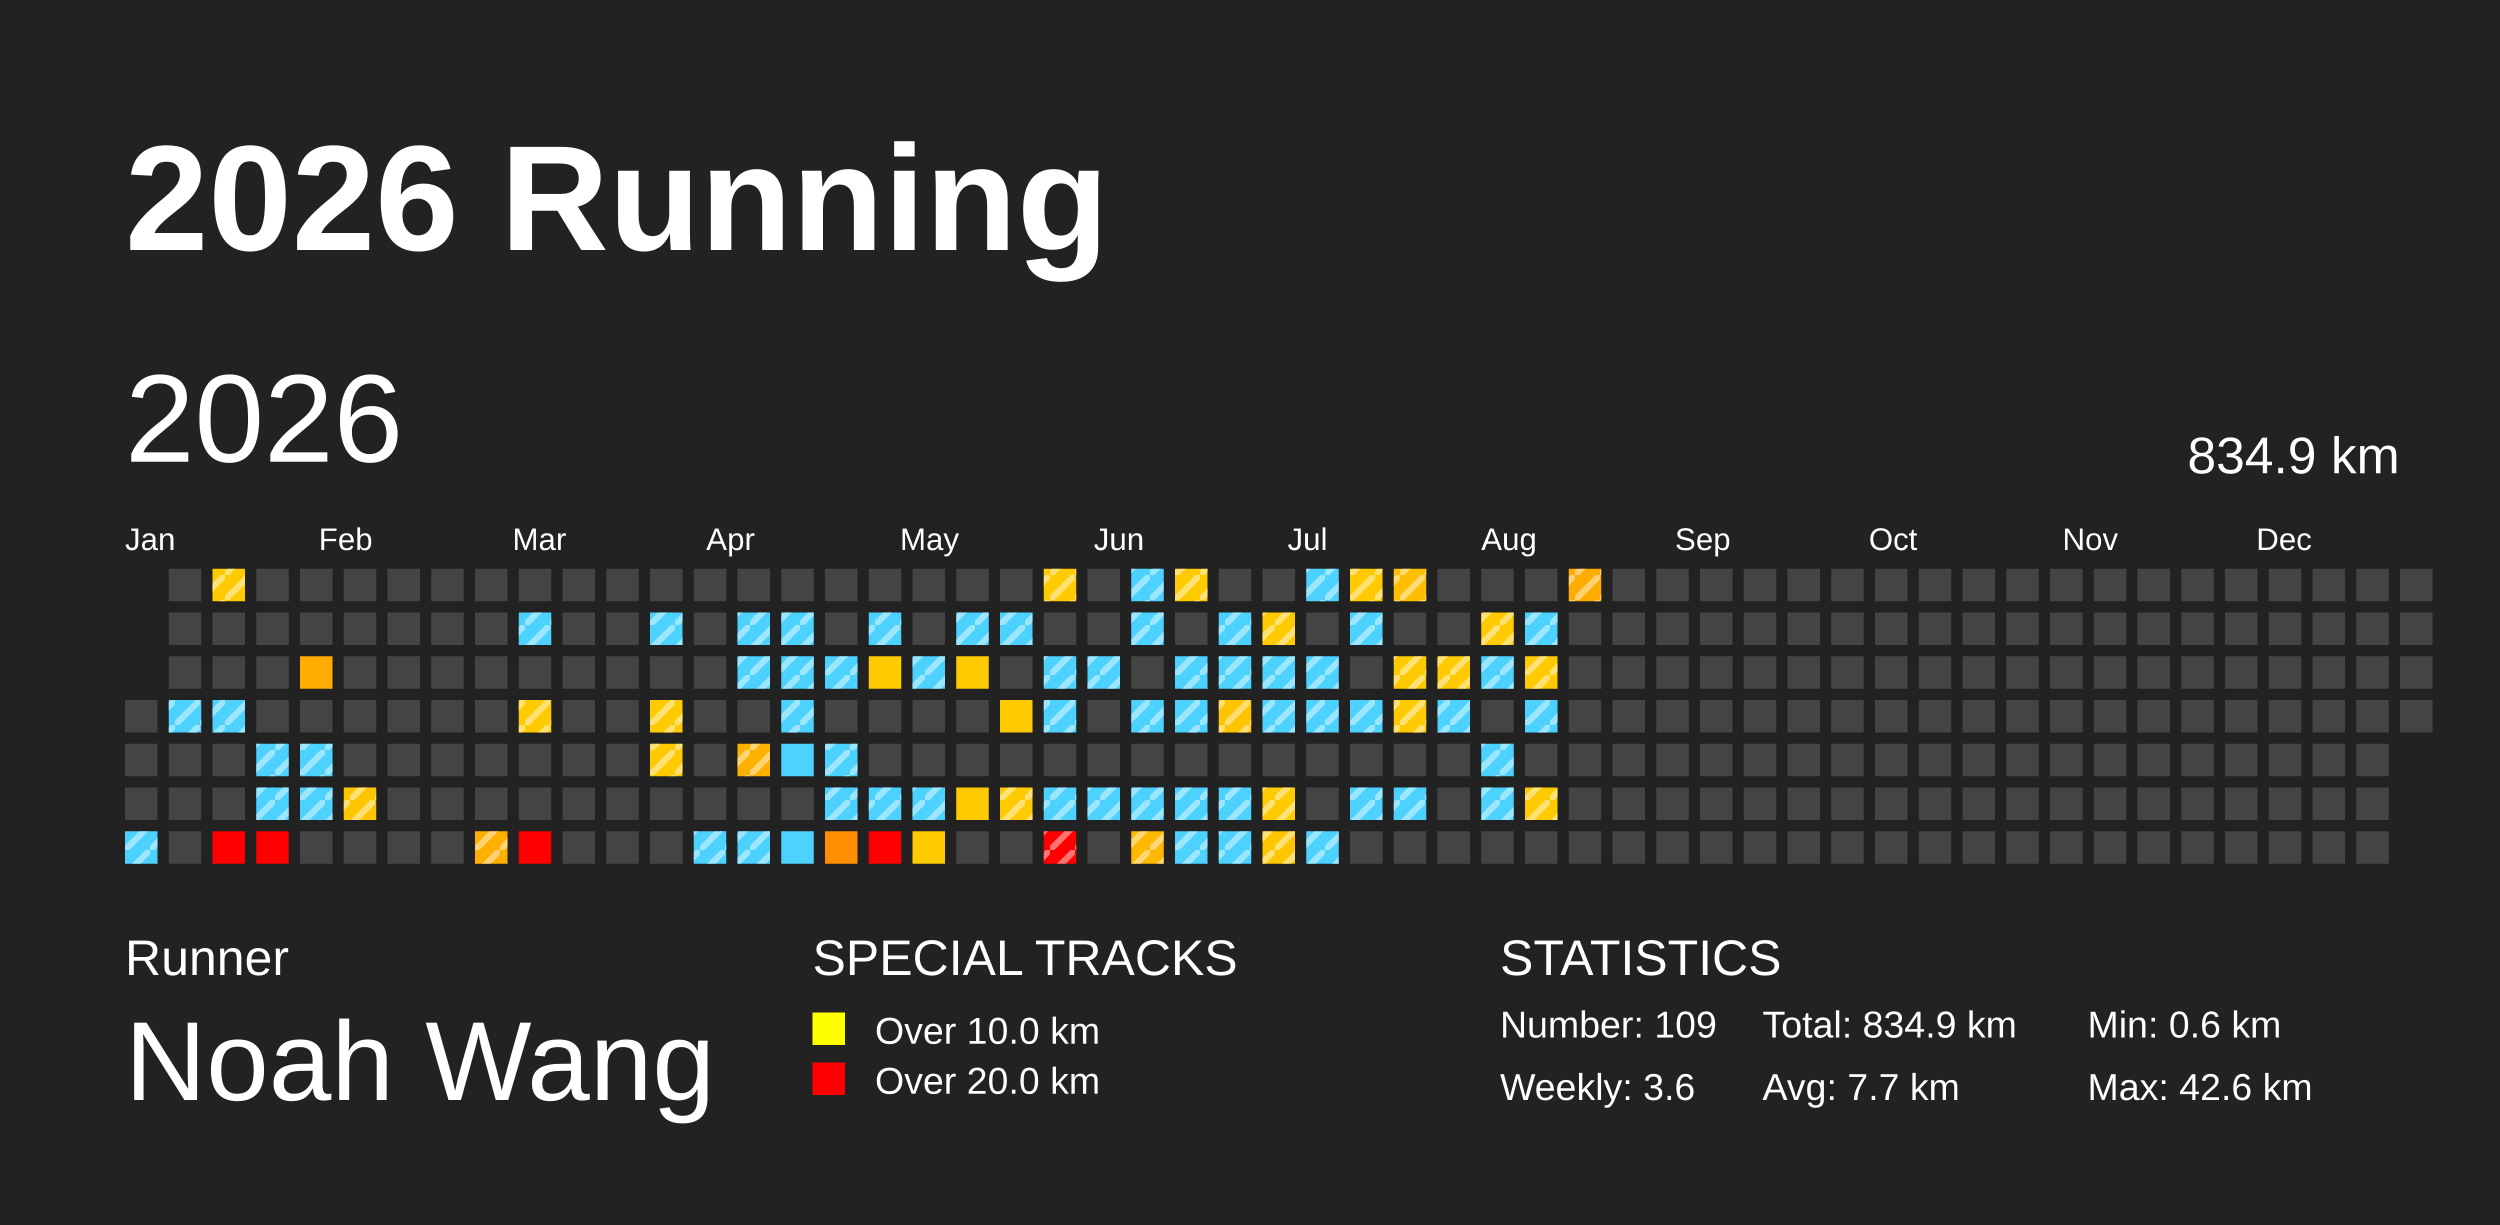
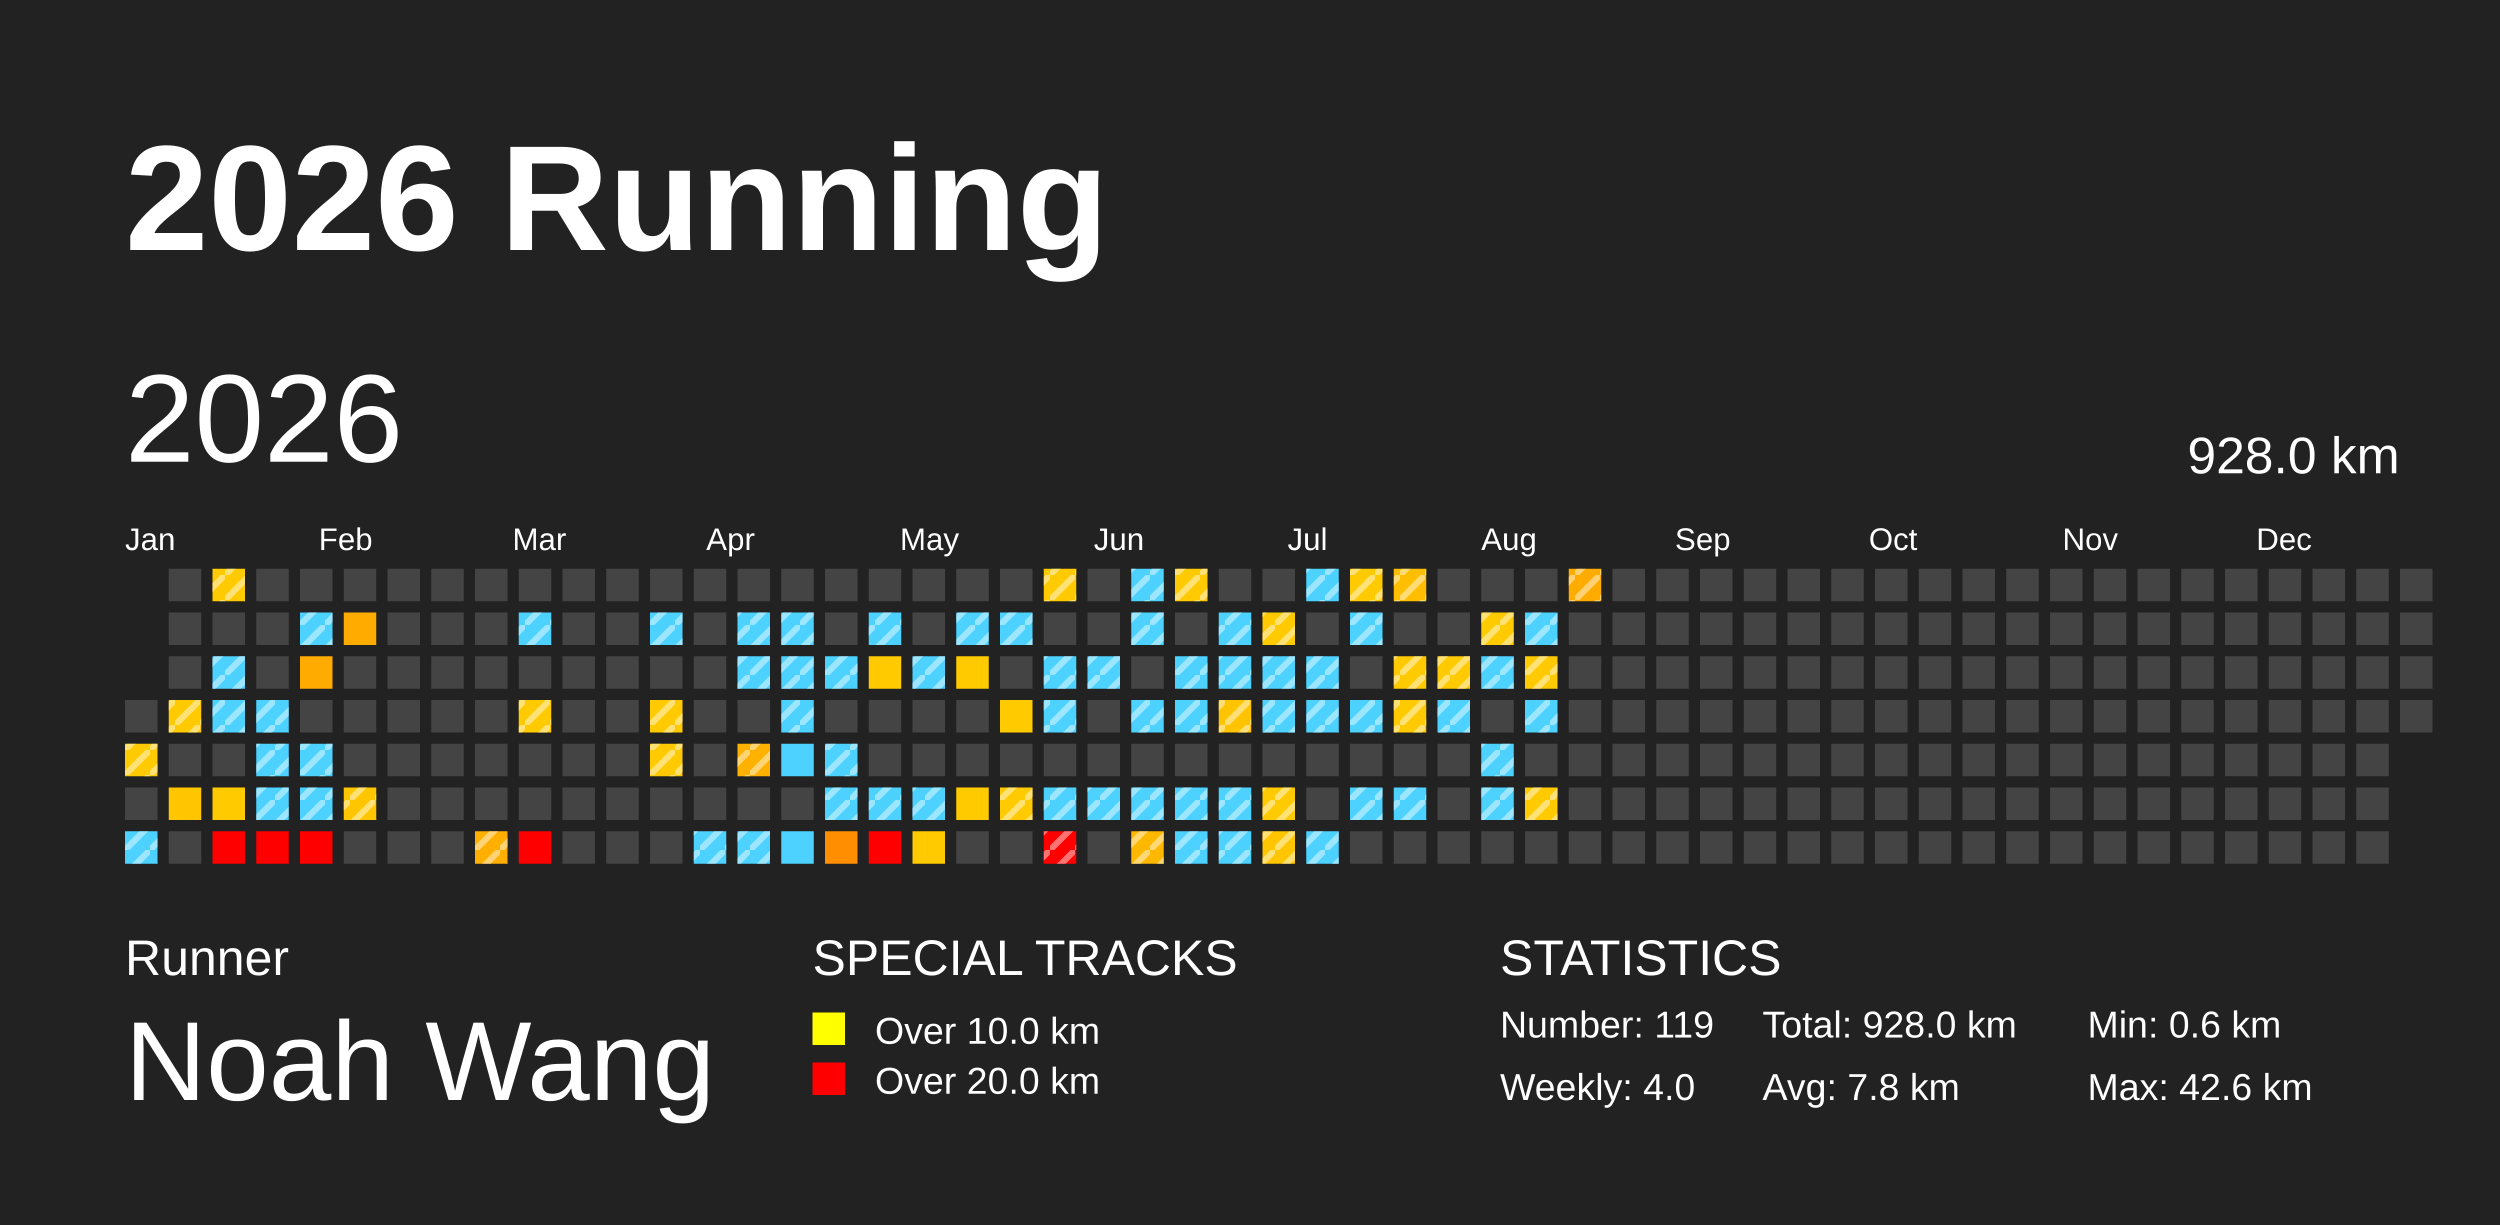
<svg xmlns="http://www.w3.org/2000/svg" baseProfile="full" height="98mm" version="1.1" viewBox="0,0,200,98" width="200mm">
  <defs>
    <pattern height="2" id="indoor-stripe" patternUnits="userSpaceOnUse" width="2">
      <line stroke="white" stroke-opacity="0.45" stroke-width="0.5" x1="0" x2="2" y1="2" y2="0" />
    </pattern>
  </defs>
  <rect fill="#222222" height="98" width="200" x="0" y="0" />
  <text fill="#FFFFFF" style="font-size:12px; font-family:Arial; font-weight:bold;" x="10" y="20">2026 Running</text>
  <text fill="#FFFFFF" style="font-size:4px; font-family:Arial" x="10" y="78">Runner</text>
  <text fill="#FFFFFF" style="font-size:9px; font-family:Arial" x="10" y="88">Noah Wang</text>
  <text fill="#FFFFFF" style="font-size:4px; font-family:Arial" x="65" y="78">SPECIAL TRACKS</text>
  <rect fill="yellow" height="2.6" width="2.6" x="65" y="81" />
  <text fill="#FFFFFF" style="font-size:3px; font-family:Arial" x="70" y="83.5">Over 10.0 km</text>
  <rect fill="red" height="2.6" width="2.6" x="65" y="85" />
  <text fill="#FFFFFF" style="font-size:3px; font-family:Arial" x="70" y="87.5">Over 20.0 km</text>
  <text fill="#FFFFFF" style="font-size:4px; font-family:Arial" x="120" y="78">STATISTICS</text>
-   <text fill="#FFFFFF" style="font-size:3px; font-family:Arial" x="120" y="83">Number: 109</text>
-   <text fill="#FFFFFF" style="font-size:3px; font-family:Arial" x="120" y="88">Weekly: 3.6</text>
-   <text fill="#FFFFFF" style="font-size:3px; font-family:Arial" x="141" y="83">Total: 834.9 km</text>
-   <text fill="#FFFFFF" style="font-size:3px; font-family:Arial" x="141" y="88">Avg: 7.7 km</text>
+   <text fill="#FFFFFF" style="font-size:3px; font-family:Arial" x="120" y="83">Number: 119</text>
+   <text fill="#FFFFFF" style="font-size:3px; font-family:Arial" x="120" y="88">Weekly: 4.0</text>
+   <text fill="#FFFFFF" style="font-size:3px; font-family:Arial" x="141" y="83">Total: 928.0 km</text>
+   <text fill="#FFFFFF" style="font-size:3px; font-family:Arial" x="141" y="88">Avg: 7.8 km</text>
  <text fill="#FFFFFF" style="font-size:3px; font-family:Arial" x="167" y="83">Min: 0.6 km</text>
  <text fill="#FFFFFF" style="font-size:3px; font-family:Arial" x="167" y="88">Max: 42.6 km</text>
  <text dominant-baseline="hanging" fill="#FFFFFF" style="font-size:10.0px; font-family:Arial;" x="10" y="30">2026</text>
-   <text dominant-baseline="hanging" fill="#FFFFFF" style="font-size:4.125px; font-family:Arial;" x="175" y="35">834.9 km</text>
+   <text dominant-baseline="hanging" fill="#FFFFFF" style="font-size:4.125px; font-family:Arial;" x="175" y="35">928.0 km</text>
  <text fill="#FFFFFF" style="font-size:2.5px; font-family:Arial" x="10.0" y="44">Jan</text>
  <text fill="#FFFFFF" style="font-size:2.5px; font-family:Arial" x="25.5" y="44">Feb</text>
  <text fill="#FFFFFF" style="font-size:2.5px; font-family:Arial" x="41.0" y="44">Mar</text>
  <text fill="#FFFFFF" style="font-size:2.5px; font-family:Arial" x="56.5" y="44">Apr</text>
  <text fill="#FFFFFF" style="font-size:2.5px; font-family:Arial" x="72.0" y="44">May</text>
  <text fill="#FFFFFF" style="font-size:2.5px; font-family:Arial" x="87.5" y="44">Jun</text>
  <text fill="#FFFFFF" style="font-size:2.5px; font-family:Arial" x="103.0" y="44">Jul</text>
  <text fill="#FFFFFF" style="font-size:2.5px; font-family:Arial" x="118.5" y="44">Aug</text>
  <text fill="#FFFFFF" style="font-size:2.5px; font-family:Arial" x="134.0" y="44">Sep</text>
  <text fill="#FFFFFF" style="font-size:2.5px; font-family:Arial" x="149.5" y="44">Oct</text>
  <text fill="#FFFFFF" style="font-size:2.5px; font-family:Arial" x="165.0" y="44">Nov</text>
  <text fill="#FFFFFF" style="font-size:2.5px; font-family:Arial" x="180.5" y="44">Dec</text>
  <rect fill="#444444" height="2.6" width="2.6" x="10.0" y="56.0" />
-   <rect fill="#444444" height="2.6" width="2.6" x="10.0" y="59.5" />
+   <rect fill="#ffca00" height="2.6" width="2.6" x="10.0" y="59.5" />
+   <rect fill="url(#indoor-stripe)" height="2.6" style="pointer-events: none;" width="2.6" x="10.0" y="59.5" />
  <rect fill="#444444" height="2.6" width="2.6" x="10.0" y="63.0" />
  <rect fill="#4dd2ff" height="2.6" width="2.6" x="10.0" y="66.5" />
  <rect fill="url(#indoor-stripe)" height="2.6" style="pointer-events: none;" width="2.6" x="10.0" y="66.5" />
  <rect fill="#444444" height="2.6" width="2.6" x="13.5" y="45.5" />
  <rect fill="#444444" height="2.6" width="2.6" x="13.5" y="49.0" />
  <rect fill="#444444" height="2.6" width="2.6" x="13.5" y="52.5" />
-   <rect fill="#4dd2ff" height="2.6" width="2.6" x="13.5" y="56.0" />
+   <rect fill="#ffca00" height="2.6" width="2.6" x="13.5" y="56.0" />
  <rect fill="url(#indoor-stripe)" height="2.6" style="pointer-events: none;" width="2.6" x="13.5" y="56.0" />
  <rect fill="#444444" height="2.6" width="2.6" x="13.5" y="59.5" />
-   <rect fill="#444444" height="2.6" width="2.6" x="13.5" y="63.0" />
+   <rect fill="#ffc600" height="2.6" width="2.6" x="13.5" y="63.0" />
  <rect fill="#444444" height="2.6" width="2.6" x="13.5" y="66.5" />
  <rect fill="#ffca00" height="2.6" width="2.6" x="17.0" y="45.5" />
  <rect fill="url(#indoor-stripe)" height="2.6" style="pointer-events: none;" width="2.6" x="17.0" y="45.5" />
  <rect fill="#444444" height="2.6" width="2.6" x="17.0" y="49.0" />
-   <rect fill="#444444" height="2.6" width="2.6" x="17.0" y="52.5" />
+   <rect fill="#4dd2ff" height="2.6" width="2.6" x="17.0" y="52.5" />
+   <rect fill="url(#indoor-stripe)" height="2.6" style="pointer-events: none;" width="2.6" x="17.0" y="52.5" />
  <rect fill="#4dd2ff" height="2.6" width="2.6" x="17.0" y="56.0" />
  <rect fill="url(#indoor-stripe)" height="2.6" style="pointer-events: none;" width="2.6" x="17.0" y="56.0" />
  <rect fill="#444444" height="2.6" width="2.6" x="17.0" y="59.5" />
-   <rect fill="#444444" height="2.6" width="2.6" x="17.0" y="63.0" />
+   <rect fill="#ffca00" height="2.6" width="2.6" x="17.0" y="63.0" />
  <rect fill="red" height="2.6" width="2.6" x="17.0" y="66.5" />
  <rect fill="#444444" height="2.6" width="2.6" x="20.5" y="45.5" />
  <rect fill="#444444" height="2.6" width="2.6" x="20.5" y="49.0" />
  <rect fill="#444444" height="2.6" width="2.6" x="20.5" y="52.5" />
-   <rect fill="#444444" height="2.6" width="2.6" x="20.5" y="56.0" />
+   <rect fill="#4dd2ff" height="2.6" width="2.6" x="20.5" y="56.0" />
+   <rect fill="url(#indoor-stripe)" height="2.6" style="pointer-events: none;" width="2.6" x="20.5" y="56.0" />
  <rect fill="#4dd2ff" height="2.6" width="2.6" x="20.5" y="59.5" />
  <rect fill="url(#indoor-stripe)" height="2.6" style="pointer-events: none;" width="2.6" x="20.5" y="59.5" />
  <rect fill="#4dd2ff" height="2.6" width="2.6" x="20.5" y="63.0" />
  <rect fill="url(#indoor-stripe)" height="2.6" style="pointer-events: none;" width="2.6" x="20.5" y="63.0" />
  <rect fill="red" height="2.6" width="2.6" x="20.5" y="66.5" />
  <rect fill="#444444" height="2.6" width="2.6" x="24.0" y="45.5" />
-   <rect fill="#444444" height="2.6" width="2.6" x="24.0" y="49.0" />
+   <rect fill="#4dd2ff" height="2.6" width="2.6" x="24.0" y="49.0" />
+   <rect fill="url(#indoor-stripe)" height="2.6" style="pointer-events: none;" width="2.6" x="24.0" y="49.0" />
  <rect fill="#ffab00" height="2.6" width="2.6" x="24.0" y="52.5" />
  <rect fill="#444444" height="2.6" width="2.6" x="24.0" y="56.0" />
  <rect fill="#4dd2ff" height="2.6" width="2.6" x="24.0" y="59.5" />
  <rect fill="url(#indoor-stripe)" height="2.6" style="pointer-events: none;" width="2.6" x="24.0" y="59.5" />
  <rect fill="#4dd2ff" height="2.6" width="2.6" x="24.0" y="63.0" />
  <rect fill="url(#indoor-stripe)" height="2.6" style="pointer-events: none;" width="2.6" x="24.0" y="63.0" />
-   <rect fill="#444444" height="2.6" width="2.6" x="24.0" y="66.5" />
+   <rect fill="red" height="2.6" width="2.6" x="24.0" y="66.5" />
  <rect fill="#444444" height="2.6" width="2.6" x="27.5" y="45.5" />
-   <rect fill="#444444" height="2.6" width="2.6" x="27.5" y="49.0" />
+   <rect fill="#ffab00" height="2.6" width="2.6" x="27.5" y="49.0" />
  <rect fill="#444444" height="2.6" width="2.6" x="27.5" y="52.5" />
  <rect fill="#444444" height="2.6" width="2.6" x="27.5" y="56.0" />
  <rect fill="#444444" height="2.6" width="2.6" x="27.5" y="59.5" />
  <rect fill="#ffc600" height="2.6" width="2.6" x="27.5" y="63.0" />
  <rect fill="url(#indoor-stripe)" height="2.6" style="pointer-events: none;" width="2.6" x="27.5" y="63.0" />
  <rect fill="#444444" height="2.6" width="2.6" x="27.5" y="66.5" />
  <rect fill="#444444" height="2.6" width="2.6" x="31.0" y="45.5" />
  <rect fill="#444444" height="2.6" width="2.6" x="31.0" y="49.0" />
  <rect fill="#444444" height="2.6" width="2.6" x="31.0" y="52.5" />
  <rect fill="#444444" height="2.6" width="2.6" x="31.0" y="56.0" />
  <rect fill="#444444" height="2.6" width="2.6" x="31.0" y="59.5" />
  <rect fill="#444444" height="2.6" width="2.6" x="31.0" y="63.0" />
  <rect fill="#444444" height="2.6" width="2.6" x="31.0" y="66.5" />
  <rect fill="#444444" height="2.6" width="2.6" x="34.5" y="45.5" />
  <rect fill="#444444" height="2.6" width="2.6" x="34.5" y="49.0" />
  <rect fill="#444444" height="2.6" width="2.6" x="34.5" y="52.5" />
  <rect fill="#444444" height="2.6" width="2.6" x="34.5" y="56.0" />
  <rect fill="#444444" height="2.6" width="2.6" x="34.5" y="59.5" />
  <rect fill="#444444" height="2.6" width="2.6" x="34.5" y="63.0" />
  <rect fill="#444444" height="2.6" width="2.6" x="34.5" y="66.5" />
  <rect fill="#444444" height="2.6" width="2.6" x="38.0" y="45.5" />
  <rect fill="#444444" height="2.6" width="2.6" x="38.0" y="49.0" />
  <rect fill="#444444" height="2.6" width="2.6" x="38.0" y="52.5" />
  <rect fill="#444444" height="2.6" width="2.6" x="38.0" y="56.0" />
  <rect fill="#444444" height="2.6" width="2.6" x="38.0" y="59.5" />
  <rect fill="#444444" height="2.6" width="2.6" x="38.0" y="63.0" />
  <rect fill="#ffaf00" height="2.6" width="2.6" x="38.0" y="66.5" />
  <rect fill="url(#indoor-stripe)" height="2.6" style="pointer-events: none;" width="2.6" x="38.0" y="66.5" />
  <rect fill="#444444" height="2.6" width="2.6" x="41.5" y="45.5" />
  <rect fill="#4dd2ff" height="2.6" width="2.6" x="41.5" y="49.0" />
  <rect fill="url(#indoor-stripe)" height="2.6" style="pointer-events: none;" width="2.6" x="41.5" y="49.0" />
  <rect fill="#444444" height="2.6" width="2.6" x="41.5" y="52.5" />
  <rect fill="#ffca00" height="2.6" width="2.6" x="41.5" y="56.0" />
  <rect fill="url(#indoor-stripe)" height="2.6" style="pointer-events: none;" width="2.6" x="41.5" y="56.0" />
  <rect fill="#444444" height="2.6" width="2.6" x="41.5" y="59.5" />
  <rect fill="#444444" height="2.6" width="2.6" x="41.5" y="63.0" />
  <rect fill="red" height="2.6" width="2.6" x="41.5" y="66.5" />
  <rect fill="#444444" height="2.6" width="2.6" x="45.0" y="45.5" />
  <rect fill="#444444" height="2.6" width="2.6" x="45.0" y="49.0" />
  <rect fill="#444444" height="2.6" width="2.6" x="45.0" y="52.5" />
  <rect fill="#444444" height="2.6" width="2.6" x="45.0" y="56.0" />
  <rect fill="#444444" height="2.6" width="2.6" x="45.0" y="59.5" />
  <rect fill="#444444" height="2.6" width="2.6" x="45.0" y="63.0" />
  <rect fill="#444444" height="2.6" width="2.6" x="45.0" y="66.5" />
  <rect fill="#444444" height="2.6" width="2.6" x="48.5" y="45.5" />
  <rect fill="#444444" height="2.6" width="2.6" x="48.5" y="49.0" />
  <rect fill="#444444" height="2.6" width="2.6" x="48.5" y="52.5" />
  <rect fill="#444444" height="2.6" width="2.6" x="48.5" y="56.0" />
  <rect fill="#444444" height="2.6" width="2.6" x="48.5" y="59.5" />
  <rect fill="#444444" height="2.6" width="2.6" x="48.5" y="63.0" />
  <rect fill="#444444" height="2.6" width="2.6" x="48.5" y="66.5" />
  <rect fill="#444444" height="2.6" width="2.6" x="52.0" y="45.5" />
  <rect fill="#4dd2ff" height="2.6" width="2.6" x="52.0" y="49.0" />
  <rect fill="url(#indoor-stripe)" height="2.6" style="pointer-events: none;" width="2.6" x="52.0" y="49.0" />
  <rect fill="#444444" height="2.6" width="2.6" x="52.0" y="52.5" />
  <rect fill="#ffca00" height="2.6" width="2.6" x="52.0" y="56.0" />
  <rect fill="url(#indoor-stripe)" height="2.6" style="pointer-events: none;" width="2.6" x="52.0" y="56.0" />
  <rect fill="#ffca00" height="2.6" width="2.6" x="52.0" y="59.5" />
  <rect fill="url(#indoor-stripe)" height="2.6" style="pointer-events: none;" width="2.6" x="52.0" y="59.5" />
  <rect fill="#444444" height="2.6" width="2.6" x="52.0" y="63.0" />
  <rect fill="#444444" height="2.6" width="2.6" x="52.0" y="66.5" />
  <rect fill="#444444" height="2.6" width="2.6" x="55.5" y="45.5" />
  <rect fill="#444444" height="2.6" width="2.6" x="55.5" y="49.0" />
  <rect fill="#444444" height="2.6" width="2.6" x="55.5" y="52.5" />
  <rect fill="#444444" height="2.6" width="2.6" x="55.5" y="56.0" />
  <rect fill="#444444" height="2.6" width="2.6" x="55.5" y="59.5" />
  <rect fill="#444444" height="2.6" width="2.6" x="55.5" y="63.0" />
  <rect fill="#4dd2ff" height="2.6" width="2.6" x="55.5" y="66.5" />
  <rect fill="url(#indoor-stripe)" height="2.6" style="pointer-events: none;" width="2.6" x="55.5" y="66.5" />
  <rect fill="#444444" height="2.6" width="2.6" x="59.0" y="45.5" />
  <rect fill="#4dd2ff" height="2.6" width="2.6" x="59.0" y="49.0" />
  <rect fill="url(#indoor-stripe)" height="2.6" style="pointer-events: none;" width="2.6" x="59.0" y="49.0" />
  <rect fill="#4dd2ff" height="2.6" width="2.6" x="59.0" y="52.5" />
  <rect fill="url(#indoor-stripe)" height="2.6" style="pointer-events: none;" width="2.6" x="59.0" y="52.5" />
  <rect fill="#444444" height="2.6" width="2.6" x="59.0" y="56.0" />
  <rect fill="#ffb100" height="2.6" width="2.6" x="59.0" y="59.5" />
  <rect fill="url(#indoor-stripe)" height="2.6" style="pointer-events: none;" width="2.6" x="59.0" y="59.5" />
  <rect fill="#444444" height="2.6" width="2.6" x="59.0" y="63.0" />
  <rect fill="#4dd2ff" height="2.6" width="2.6" x="59.0" y="66.5" />
  <rect fill="url(#indoor-stripe)" height="2.6" style="pointer-events: none;" width="2.6" x="59.0" y="66.5" />
  <rect fill="#444444" height="2.6" width="2.6" x="62.5" y="45.5" />
  <rect fill="#4dd2ff" height="2.6" width="2.6" x="62.5" y="49.0" />
  <rect fill="url(#indoor-stripe)" height="2.6" style="pointer-events: none;" width="2.6" x="62.5" y="49.0" />
  <rect fill="#4dd2ff" height="2.6" width="2.6" x="62.5" y="52.5" />
  <rect fill="url(#indoor-stripe)" height="2.6" style="pointer-events: none;" width="2.6" x="62.5" y="52.5" />
  <rect fill="#4dd2ff" height="2.6" width="2.6" x="62.5" y="56.0" />
  <rect fill="url(#indoor-stripe)" height="2.6" style="pointer-events: none;" width="2.6" x="62.5" y="56.0" />
  <rect fill="#4dd2ff" height="2.6" width="2.6" x="62.5" y="59.5" />
  <rect fill="#444444" height="2.6" width="2.6" x="62.5" y="63.0" />
  <rect fill="#4dd2ff" height="2.6" width="2.6" x="62.5" y="66.5" />
  <rect fill="#444444" height="2.6" width="2.6" x="66.0" y="45.5" />
  <rect fill="#444444" height="2.6" width="2.6" x="66.0" y="49.0" />
  <rect fill="#4dd2ff" height="2.6" width="2.6" x="66.0" y="52.5" />
  <rect fill="url(#indoor-stripe)" height="2.6" style="pointer-events: none;" width="2.6" x="66.0" y="52.5" />
  <rect fill="#444444" height="2.6" width="2.6" x="66.0" y="56.0" />
  <rect fill="#4dd2ff" height="2.6" width="2.6" x="66.0" y="59.5" />
  <rect fill="url(#indoor-stripe)" height="2.6" style="pointer-events: none;" width="2.6" x="66.0" y="59.5" />
  <rect fill="#4dd2ff" height="2.6" width="2.6" x="66.0" y="63.0" />
  <rect fill="url(#indoor-stripe)" height="2.6" style="pointer-events: none;" width="2.6" x="66.0" y="63.0" />
  <rect fill="#ff8f00" height="2.6" width="2.6" x="66.0" y="66.5" />
  <rect fill="#444444" height="2.6" width="2.6" x="69.5" y="45.5" />
  <rect fill="#4dd2ff" height="2.6" width="2.6" x="69.5" y="49.0" />
  <rect fill="url(#indoor-stripe)" height="2.6" style="pointer-events: none;" width="2.6" x="69.5" y="49.0" />
  <rect fill="#ffca00" height="2.6" width="2.6" x="69.5" y="52.5" />
  <rect fill="#444444" height="2.6" width="2.6" x="69.5" y="56.0" />
  <rect fill="#444444" height="2.6" width="2.6" x="69.5" y="59.5" />
  <rect fill="#4dd2ff" height="2.6" width="2.6" x="69.5" y="63.0" />
  <rect fill="url(#indoor-stripe)" height="2.6" style="pointer-events: none;" width="2.6" x="69.5" y="63.0" />
  <rect fill="red" height="2.6" width="2.6" x="69.5" y="66.5" />
  <rect fill="#444444" height="2.6" width="2.6" x="73.0" y="45.5" />
  <rect fill="#444444" height="2.6" width="2.6" x="73.0" y="49.0" />
  <rect fill="#4dd2ff" height="2.6" width="2.6" x="73.0" y="52.5" />
  <rect fill="url(#indoor-stripe)" height="2.6" style="pointer-events: none;" width="2.6" x="73.0" y="52.5" />
  <rect fill="#444444" height="2.6" width="2.6" x="73.0" y="56.0" />
  <rect fill="#444444" height="2.6" width="2.6" x="73.0" y="59.5" />
  <rect fill="#4dd2ff" height="2.6" width="2.6" x="73.0" y="63.0" />
  <rect fill="url(#indoor-stripe)" height="2.6" style="pointer-events: none;" width="2.6" x="73.0" y="63.0" />
  <rect fill="#ffca00" height="2.6" width="2.6" x="73.0" y="66.5" />
  <rect fill="#444444" height="2.6" width="2.6" x="76.5" y="45.5" />
  <rect fill="#4dd2ff" height="2.6" width="2.6" x="76.5" y="49.0" />
  <rect fill="url(#indoor-stripe)" height="2.6" style="pointer-events: none;" width="2.6" x="76.5" y="49.0" />
  <rect fill="#ffca00" height="2.6" width="2.6" x="76.5" y="52.5" />
  <rect fill="#444444" height="2.6" width="2.6" x="76.5" y="56.0" />
  <rect fill="#444444" height="2.6" width="2.6" x="76.5" y="59.5" />
  <rect fill="#ffca00" height="2.6" width="2.6" x="76.5" y="63.0" />
  <rect fill="#444444" height="2.6" width="2.6" x="76.5" y="66.5" />
  <rect fill="#444444" height="2.6" width="2.6" x="80.0" y="45.5" />
  <rect fill="#4dd2ff" height="2.6" width="2.6" x="80.0" y="49.0" />
  <rect fill="url(#indoor-stripe)" height="2.6" style="pointer-events: none;" width="2.6" x="80.0" y="49.0" />
  <rect fill="#444444" height="2.6" width="2.6" x="80.0" y="52.5" />
  <rect fill="#ffca00" height="2.6" width="2.6" x="80.0" y="56.0" />
  <rect fill="#444444" height="2.6" width="2.6" x="80.0" y="59.5" />
  <rect fill="#ffca00" height="2.6" width="2.6" x="80.0" y="63.0" />
  <rect fill="url(#indoor-stripe)" height="2.6" style="pointer-events: none;" width="2.6" x="80.0" y="63.0" />
  <rect fill="#444444" height="2.6" width="2.6" x="80.0" y="66.5" />
  <rect fill="#ffca00" height="2.6" width="2.6" x="83.5" y="45.5" />
  <rect fill="url(#indoor-stripe)" height="2.6" style="pointer-events: none;" width="2.6" x="83.5" y="45.5" />
  <rect fill="#444444" height="2.6" width="2.6" x="83.5" y="49.0" />
  <rect fill="#4dd2ff" height="2.6" width="2.6" x="83.5" y="52.5" />
  <rect fill="url(#indoor-stripe)" height="2.6" style="pointer-events: none;" width="2.6" x="83.5" y="52.5" />
  <rect fill="#4dd2ff" height="2.6" width="2.6" x="83.5" y="56.0" />
  <rect fill="url(#indoor-stripe)" height="2.6" style="pointer-events: none;" width="2.6" x="83.5" y="56.0" />
  <rect fill="#444444" height="2.6" width="2.6" x="83.5" y="59.5" />
  <rect fill="#4dd2ff" height="2.6" width="2.6" x="83.5" y="63.0" />
  <rect fill="url(#indoor-stripe)" height="2.6" style="pointer-events: none;" width="2.6" x="83.5" y="63.0" />
  <rect fill="red" height="2.6" width="2.6" x="83.5" y="66.5" />
  <rect fill="url(#indoor-stripe)" height="2.6" style="pointer-events: none;" width="2.6" x="83.5" y="66.5" />
  <rect fill="#444444" height="2.6" width="2.6" x="87.0" y="45.5" />
  <rect fill="#444444" height="2.6" width="2.6" x="87.0" y="49.0" />
  <rect fill="#4dd2ff" height="2.6" width="2.6" x="87.0" y="52.5" />
  <rect fill="url(#indoor-stripe)" height="2.6" style="pointer-events: none;" width="2.6" x="87.0" y="52.5" />
  <rect fill="#444444" height="2.6" width="2.6" x="87.0" y="56.0" />
  <rect fill="#444444" height="2.6" width="2.6" x="87.0" y="59.5" />
  <rect fill="#4dd2ff" height="2.6" width="2.6" x="87.0" y="63.0" />
  <rect fill="url(#indoor-stripe)" height="2.6" style="pointer-events: none;" width="2.6" x="87.0" y="63.0" />
  <rect fill="#444444" height="2.6" width="2.6" x="87.0" y="66.5" />
  <rect fill="#4dd2ff" height="2.6" width="2.6" x="90.5" y="45.5" />
  <rect fill="url(#indoor-stripe)" height="2.6" style="pointer-events: none;" width="2.6" x="90.5" y="45.5" />
  <rect fill="#4dd2ff" height="2.6" width="2.6" x="90.5" y="49.0" />
  <rect fill="url(#indoor-stripe)" height="2.6" style="pointer-events: none;" width="2.6" x="90.5" y="49.0" />
  <rect fill="#444444" height="2.6" width="2.6" x="90.5" y="52.5" />
  <rect fill="#4dd2ff" height="2.6" width="2.6" x="90.5" y="56.0" />
  <rect fill="url(#indoor-stripe)" height="2.6" style="pointer-events: none;" width="2.6" x="90.5" y="56.0" />
  <rect fill="#444444" height="2.6" width="2.6" x="90.5" y="59.5" />
  <rect fill="#4dd2ff" height="2.6" width="2.6" x="90.5" y="63.0" />
  <rect fill="url(#indoor-stripe)" height="2.6" style="pointer-events: none;" width="2.6" x="90.5" y="63.0" />
  <rect fill="#ffb800" height="2.6" width="2.6" x="90.5" y="66.5" />
  <rect fill="url(#indoor-stripe)" height="2.6" style="pointer-events: none;" width="2.6" x="90.5" y="66.5" />
  <rect fill="#ffca00" height="2.6" width="2.6" x="94.0" y="45.5" />
  <rect fill="url(#indoor-stripe)" height="2.6" style="pointer-events: none;" width="2.6" x="94.0" y="45.5" />
  <rect fill="#444444" height="2.6" width="2.6" x="94.0" y="49.0" />
  <rect fill="#4dd2ff" height="2.6" width="2.6" x="94.0" y="52.5" />
  <rect fill="url(#indoor-stripe)" height="2.6" style="pointer-events: none;" width="2.6" x="94.0" y="52.5" />
  <rect fill="#4dd2ff" height="2.6" width="2.6" x="94.0" y="56.0" />
  <rect fill="url(#indoor-stripe)" height="2.6" style="pointer-events: none;" width="2.6" x="94.0" y="56.0" />
  <rect fill="#444444" height="2.6" width="2.6" x="94.0" y="59.5" />
  <rect fill="#4dd2ff" height="2.6" width="2.6" x="94.0" y="63.0" />
  <rect fill="url(#indoor-stripe)" height="2.6" style="pointer-events: none;" width="2.6" x="94.0" y="63.0" />
  <rect fill="#4dd2ff" height="2.6" width="2.6" x="94.0" y="66.5" />
  <rect fill="url(#indoor-stripe)" height="2.6" style="pointer-events: none;" width="2.6" x="94.0" y="66.5" />
  <rect fill="#444444" height="2.6" width="2.6" x="97.5" y="45.5" />
  <rect fill="#4dd2ff" height="2.6" width="2.6" x="97.5" y="49.0" />
  <rect fill="url(#indoor-stripe)" height="2.6" style="pointer-events: none;" width="2.6" x="97.5" y="49.0" />
  <rect fill="#4dd2ff" height="2.6" width="2.6" x="97.5" y="52.5" />
  <rect fill="url(#indoor-stripe)" height="2.6" style="pointer-events: none;" width="2.6" x="97.5" y="52.5" />
  <rect fill="#ffc400" height="2.6" width="2.6" x="97.5" y="56.0" />
  <rect fill="url(#indoor-stripe)" height="2.6" style="pointer-events: none;" width="2.6" x="97.5" y="56.0" />
  <rect fill="#444444" height="2.6" width="2.6" x="97.5" y="59.5" />
  <rect fill="#4dd2ff" height="2.6" width="2.6" x="97.5" y="63.0" />
  <rect fill="url(#indoor-stripe)" height="2.6" style="pointer-events: none;" width="2.6" x="97.5" y="63.0" />
  <rect fill="#4dd2ff" height="2.6" width="2.6" x="97.5" y="66.5" />
  <rect fill="url(#indoor-stripe)" height="2.6" style="pointer-events: none;" width="2.6" x="97.5" y="66.5" />
  <rect fill="#444444" height="2.6" width="2.6" x="101.0" y="45.5" />
  <rect fill="#ffca00" height="2.6" width="2.6" x="101.0" y="49.0" />
  <rect fill="url(#indoor-stripe)" height="2.6" style="pointer-events: none;" width="2.6" x="101.0" y="49.0" />
  <rect fill="#4dd2ff" height="2.6" width="2.6" x="101.0" y="52.5" />
  <rect fill="url(#indoor-stripe)" height="2.6" style="pointer-events: none;" width="2.6" x="101.0" y="52.5" />
  <rect fill="#4dd2ff" height="2.6" width="2.6" x="101.0" y="56.0" />
  <rect fill="url(#indoor-stripe)" height="2.6" style="pointer-events: none;" width="2.6" x="101.0" y="56.0" />
  <rect fill="#444444" height="2.6" width="2.6" x="101.0" y="59.5" />
  <rect fill="#ffca00" height="2.6" width="2.6" x="101.0" y="63.0" />
  <rect fill="url(#indoor-stripe)" height="2.6" style="pointer-events: none;" width="2.6" x="101.0" y="63.0" />
  <rect fill="#ffc600" height="2.6" width="2.6" x="101.0" y="66.5" />
  <rect fill="url(#indoor-stripe)" height="2.6" style="pointer-events: none;" width="2.6" x="101.0" y="66.5" />
  <rect fill="#4dd2ff" height="2.6" width="2.6" x="104.5" y="45.5" />
  <rect fill="url(#indoor-stripe)" height="2.6" style="pointer-events: none;" width="2.6" x="104.5" y="45.5" />
  <rect fill="#444444" height="2.6" width="2.6" x="104.5" y="49.0" />
  <rect fill="#4dd2ff" height="2.6" width="2.6" x="104.5" y="52.5" />
  <rect fill="url(#indoor-stripe)" height="2.6" style="pointer-events: none;" width="2.6" x="104.5" y="52.5" />
  <rect fill="#4dd2ff" height="2.6" width="2.6" x="104.5" y="56.0" />
  <rect fill="url(#indoor-stripe)" height="2.6" style="pointer-events: none;" width="2.6" x="104.5" y="56.0" />
  <rect fill="#444444" height="2.6" width="2.6" x="104.5" y="59.5" />
  <rect fill="#444444" height="2.6" width="2.6" x="104.5" y="63.0" />
  <rect fill="#4dd2ff" height="2.6" width="2.6" x="104.5" y="66.5" />
  <rect fill="url(#indoor-stripe)" height="2.6" style="pointer-events: none;" width="2.6" x="104.5" y="66.5" />
  <rect fill="#ffca00" height="2.6" width="2.6" x="108.0" y="45.5" />
  <rect fill="url(#indoor-stripe)" height="2.6" style="pointer-events: none;" width="2.6" x="108.0" y="45.5" />
  <rect fill="#4dd2ff" height="2.6" width="2.6" x="108.0" y="49.0" />
  <rect fill="url(#indoor-stripe)" height="2.6" style="pointer-events: none;" width="2.6" x="108.0" y="49.0" />
  <rect fill="#444444" height="2.6" width="2.6" x="108.0" y="52.5" />
  <rect fill="#4dd2ff" height="2.6" width="2.6" x="108.0" y="56.0" />
  <rect fill="url(#indoor-stripe)" height="2.6" style="pointer-events: none;" width="2.6" x="108.0" y="56.0" />
  <rect fill="#444444" height="2.6" width="2.6" x="108.0" y="59.5" />
  <rect fill="#4dd2ff" height="2.6" width="2.6" x="108.0" y="63.0" />
  <rect fill="url(#indoor-stripe)" height="2.6" style="pointer-events: none;" width="2.6" x="108.0" y="63.0" />
  <rect fill="#444444" height="2.6" width="2.6" x="108.0" y="66.5" />
  <rect fill="#ffbe00" height="2.6" width="2.6" x="111.5" y="45.5" />
  <rect fill="url(#indoor-stripe)" height="2.6" style="pointer-events: none;" width="2.6" x="111.5" y="45.5" />
  <rect fill="#444444" height="2.6" width="2.6" x="111.5" y="49.0" />
  <rect fill="#ffca00" height="2.6" width="2.6" x="111.5" y="52.5" />
  <rect fill="url(#indoor-stripe)" height="2.6" style="pointer-events: none;" width="2.6" x="111.5" y="52.5" />
  <rect fill="#ffca00" height="2.6" width="2.6" x="111.5" y="56.0" />
  <rect fill="url(#indoor-stripe)" height="2.6" style="pointer-events: none;" width="2.6" x="111.5" y="56.0" />
  <rect fill="#444444" height="2.6" width="2.6" x="111.5" y="59.5" />
  <rect fill="#4dd2ff" height="2.6" width="2.6" x="111.5" y="63.0" />
  <rect fill="url(#indoor-stripe)" height="2.6" style="pointer-events: none;" width="2.6" x="111.5" y="63.0" />
  <rect fill="#444444" height="2.6" width="2.6" x="111.5" y="66.5" />
  <rect fill="#444444" height="2.6" width="2.6" x="115.0" y="45.5" />
  <rect fill="#444444" height="2.6" width="2.6" x="115.0" y="49.0" />
  <rect fill="#ffca00" height="2.6" width="2.6" x="115.0" y="52.5" />
  <rect fill="url(#indoor-stripe)" height="2.6" style="pointer-events: none;" width="2.6" x="115.0" y="52.5" />
  <rect fill="#4dd2ff" height="2.6" width="2.6" x="115.0" y="56.0" />
  <rect fill="url(#indoor-stripe)" height="2.6" style="pointer-events: none;" width="2.6" x="115.0" y="56.0" />
  <rect fill="#444444" height="2.6" width="2.6" x="115.0" y="59.5" />
  <rect fill="#444444" height="2.6" width="2.6" x="115.0" y="63.0" />
  <rect fill="#444444" height="2.6" width="2.6" x="115.0" y="66.5" />
  <rect fill="#444444" height="2.6" width="2.6" x="118.5" y="45.5" />
  <rect fill="#ffca00" height="2.6" width="2.6" x="118.5" y="49.0" />
  <rect fill="url(#indoor-stripe)" height="2.6" style="pointer-events: none;" width="2.6" x="118.5" y="49.0" />
  <rect fill="#4dd2ff" height="2.6" width="2.6" x="118.5" y="52.5" />
  <rect fill="url(#indoor-stripe)" height="2.6" style="pointer-events: none;" width="2.6" x="118.5" y="52.5" />
  <rect fill="#444444" height="2.6" width="2.6" x="118.5" y="56.0" />
  <rect fill="#4dd2ff" height="2.6" width="2.6" x="118.5" y="59.5" />
  <rect fill="url(#indoor-stripe)" height="2.6" style="pointer-events: none;" width="2.6" x="118.5" y="59.5" />
  <rect fill="#4dd2ff" height="2.6" width="2.6" x="118.5" y="63.0" />
  <rect fill="url(#indoor-stripe)" height="2.6" style="pointer-events: none;" width="2.6" x="118.5" y="63.0" />
  <rect fill="#444444" height="2.6" width="2.6" x="118.5" y="66.5" />
  <rect fill="#444444" height="2.6" width="2.6" x="122.0" y="45.5" />
  <rect fill="#4dd2ff" height="2.6" width="2.6" x="122.0" y="49.0" />
  <rect fill="url(#indoor-stripe)" height="2.6" style="pointer-events: none;" width="2.6" x="122.0" y="49.0" />
  <rect fill="#ffca00" height="2.6" width="2.6" x="122.0" y="52.5" />
  <rect fill="url(#indoor-stripe)" height="2.6" style="pointer-events: none;" width="2.6" x="122.0" y="52.5" />
  <rect fill="#4dd2ff" height="2.6" width="2.6" x="122.0" y="56.0" />
  <rect fill="url(#indoor-stripe)" height="2.6" style="pointer-events: none;" width="2.6" x="122.0" y="56.0" />
  <rect fill="#444444" height="2.6" width="2.6" x="122.0" y="59.5" />
  <rect fill="#ffca00" height="2.6" width="2.6" x="122.0" y="63.0" />
  <rect fill="url(#indoor-stripe)" height="2.6" style="pointer-events: none;" width="2.6" x="122.0" y="63.0" />
  <rect fill="#444444" height="2.6" width="2.6" x="122.0" y="66.5" />
  <rect fill="#ffab00" height="2.6" width="2.6" x="125.5" y="45.5" />
  <rect fill="url(#indoor-stripe)" height="2.6" style="pointer-events: none;" width="2.6" x="125.5" y="45.5" />
  <rect fill="#444444" height="2.6" width="2.6" x="125.5" y="49.0" />
  <rect fill="#444444" height="2.6" width="2.6" x="125.5" y="52.5" />
  <rect fill="#444444" height="2.6" width="2.6" x="125.5" y="56.0" />
  <rect fill="#444444" height="2.6" width="2.6" x="125.5" y="59.5" />
  <rect fill="#444444" height="2.6" width="2.6" x="125.5" y="63.0" />
  <rect fill="#444444" height="2.6" width="2.6" x="125.5" y="66.5" />
  <rect fill="#444444" height="2.6" width="2.6" x="129.0" y="45.5" />
  <rect fill="#444444" height="2.6" width="2.6" x="129.0" y="49.0" />
  <rect fill="#444444" height="2.6" width="2.6" x="129.0" y="52.5" />
  <rect fill="#444444" height="2.6" width="2.6" x="129.0" y="56.0" />
  <rect fill="#444444" height="2.6" width="2.6" x="129.0" y="59.5" />
  <rect fill="#444444" height="2.6" width="2.6" x="129.0" y="63.0" />
  <rect fill="#444444" height="2.6" width="2.6" x="129.0" y="66.5" />
  <rect fill="#444444" height="2.6" width="2.6" x="132.5" y="45.5" />
  <rect fill="#444444" height="2.6" width="2.6" x="132.5" y="49.0" />
  <rect fill="#444444" height="2.6" width="2.6" x="132.5" y="52.5" />
  <rect fill="#444444" height="2.6" width="2.6" x="132.5" y="56.0" />
  <rect fill="#444444" height="2.6" width="2.6" x="132.5" y="59.5" />
  <rect fill="#444444" height="2.6" width="2.6" x="132.5" y="63.0" />
  <rect fill="#444444" height="2.6" width="2.6" x="132.5" y="66.5" />
  <rect fill="#444444" height="2.6" width="2.6" x="136.0" y="45.5" />
  <rect fill="#444444" height="2.6" width="2.6" x="136.0" y="49.0" />
  <rect fill="#444444" height="2.6" width="2.6" x="136.0" y="52.5" />
  <rect fill="#444444" height="2.6" width="2.6" x="136.0" y="56.0" />
  <rect fill="#444444" height="2.6" width="2.6" x="136.0" y="59.5" />
  <rect fill="#444444" height="2.6" width="2.6" x="136.0" y="63.0" />
  <rect fill="#444444" height="2.6" width="2.6" x="136.0" y="66.5" />
  <rect fill="#444444" height="2.6" width="2.6" x="139.5" y="45.5" />
  <rect fill="#444444" height="2.6" width="2.6" x="139.5" y="49.0" />
  <rect fill="#444444" height="2.6" width="2.6" x="139.5" y="52.5" />
  <rect fill="#444444" height="2.6" width="2.6" x="139.5" y="56.0" />
  <rect fill="#444444" height="2.6" width="2.6" x="139.5" y="59.5" />
  <rect fill="#444444" height="2.6" width="2.6" x="139.5" y="63.0" />
  <rect fill="#444444" height="2.6" width="2.6" x="139.5" y="66.5" />
  <rect fill="#444444" height="2.6" width="2.6" x="143.0" y="45.5" />
  <rect fill="#444444" height="2.6" width="2.6" x="143.0" y="49.0" />
  <rect fill="#444444" height="2.6" width="2.6" x="143.0" y="52.5" />
  <rect fill="#444444" height="2.6" width="2.6" x="143.0" y="56.0" />
  <rect fill="#444444" height="2.6" width="2.6" x="143.0" y="59.5" />
  <rect fill="#444444" height="2.6" width="2.6" x="143.0" y="63.0" />
  <rect fill="#444444" height="2.6" width="2.6" x="143.0" y="66.5" />
  <rect fill="#444444" height="2.6" width="2.6" x="146.5" y="45.5" />
  <rect fill="#444444" height="2.6" width="2.6" x="146.5" y="49.0" />
  <rect fill="#444444" height="2.6" width="2.6" x="146.5" y="52.5" />
  <rect fill="#444444" height="2.6" width="2.6" x="146.5" y="56.0" />
  <rect fill="#444444" height="2.6" width="2.6" x="146.5" y="59.5" />
  <rect fill="#444444" height="2.6" width="2.6" x="146.5" y="63.0" />
  <rect fill="#444444" height="2.6" width="2.6" x="146.5" y="66.5" />
  <rect fill="#444444" height="2.6" width="2.6" x="150.0" y="45.5" />
  <rect fill="#444444" height="2.6" width="2.6" x="150.0" y="49.0" />
  <rect fill="#444444" height="2.6" width="2.6" x="150.0" y="52.5" />
  <rect fill="#444444" height="2.6" width="2.6" x="150.0" y="56.0" />
  <rect fill="#444444" height="2.6" width="2.6" x="150.0" y="59.5" />
  <rect fill="#444444" height="2.6" width="2.6" x="150.0" y="63.0" />
  <rect fill="#444444" height="2.6" width="2.6" x="150.0" y="66.5" />
  <rect fill="#444444" height="2.6" width="2.6" x="153.5" y="45.5" />
  <rect fill="#444444" height="2.6" width="2.6" x="153.5" y="49.0" />
  <rect fill="#444444" height="2.6" width="2.6" x="153.5" y="52.5" />
  <rect fill="#444444" height="2.6" width="2.6" x="153.5" y="56.0" />
  <rect fill="#444444" height="2.6" width="2.6" x="153.5" y="59.5" />
  <rect fill="#444444" height="2.6" width="2.6" x="153.5" y="63.0" />
  <rect fill="#444444" height="2.6" width="2.6" x="153.5" y="66.5" />
  <rect fill="#444444" height="2.6" width="2.6" x="157.0" y="45.5" />
  <rect fill="#444444" height="2.6" width="2.6" x="157.0" y="49.0" />
  <rect fill="#444444" height="2.6" width="2.6" x="157.0" y="52.5" />
  <rect fill="#444444" height="2.6" width="2.6" x="157.0" y="56.0" />
  <rect fill="#444444" height="2.6" width="2.6" x="157.0" y="59.5" />
  <rect fill="#444444" height="2.6" width="2.6" x="157.0" y="63.0" />
  <rect fill="#444444" height="2.6" width="2.6" x="157.0" y="66.5" />
  <rect fill="#444444" height="2.6" width="2.6" x="160.5" y="45.5" />
  <rect fill="#444444" height="2.6" width="2.6" x="160.5" y="49.0" />
  <rect fill="#444444" height="2.6" width="2.6" x="160.5" y="52.5" />
  <rect fill="#444444" height="2.6" width="2.6" x="160.5" y="56.0" />
  <rect fill="#444444" height="2.6" width="2.6" x="160.5" y="59.5" />
  <rect fill="#444444" height="2.6" width="2.6" x="160.5" y="63.0" />
  <rect fill="#444444" height="2.6" width="2.6" x="160.5" y="66.5" />
  <rect fill="#444444" height="2.6" width="2.6" x="164.0" y="45.5" />
  <rect fill="#444444" height="2.6" width="2.6" x="164.0" y="49.0" />
  <rect fill="#444444" height="2.6" width="2.6" x="164.0" y="52.5" />
  <rect fill="#444444" height="2.6" width="2.6" x="164.0" y="56.0" />
  <rect fill="#444444" height="2.6" width="2.6" x="164.0" y="59.5" />
  <rect fill="#444444" height="2.6" width="2.6" x="164.0" y="63.0" />
  <rect fill="#444444" height="2.6" width="2.6" x="164.0" y="66.5" />
  <rect fill="#444444" height="2.6" width="2.6" x="167.5" y="45.5" />
  <rect fill="#444444" height="2.6" width="2.6" x="167.5" y="49.0" />
  <rect fill="#444444" height="2.6" width="2.6" x="167.5" y="52.5" />
  <rect fill="#444444" height="2.6" width="2.6" x="167.5" y="56.0" />
  <rect fill="#444444" height="2.6" width="2.6" x="167.5" y="59.5" />
  <rect fill="#444444" height="2.6" width="2.6" x="167.5" y="63.0" />
  <rect fill="#444444" height="2.6" width="2.6" x="167.5" y="66.5" />
  <rect fill="#444444" height="2.6" width="2.6" x="171.0" y="45.5" />
  <rect fill="#444444" height="2.6" width="2.6" x="171.0" y="49.0" />
  <rect fill="#444444" height="2.6" width="2.6" x="171.0" y="52.5" />
  <rect fill="#444444" height="2.6" width="2.6" x="171.0" y="56.0" />
  <rect fill="#444444" height="2.6" width="2.6" x="171.0" y="59.5" />
  <rect fill="#444444" height="2.6" width="2.6" x="171.0" y="63.0" />
  <rect fill="#444444" height="2.6" width="2.6" x="171.0" y="66.5" />
  <rect fill="#444444" height="2.6" width="2.6" x="174.5" y="45.5" />
  <rect fill="#444444" height="2.6" width="2.6" x="174.5" y="49.0" />
  <rect fill="#444444" height="2.6" width="2.6" x="174.5" y="52.5" />
  <rect fill="#444444" height="2.6" width="2.6" x="174.5" y="56.0" />
  <rect fill="#444444" height="2.6" width="2.6" x="174.5" y="59.5" />
  <rect fill="#444444" height="2.6" width="2.6" x="174.5" y="63.0" />
  <rect fill="#444444" height="2.6" width="2.6" x="174.5" y="66.5" />
  <rect fill="#444444" height="2.6" width="2.6" x="178.0" y="45.5" />
  <rect fill="#444444" height="2.6" width="2.6" x="178.0" y="49.0" />
  <rect fill="#444444" height="2.6" width="2.6" x="178.0" y="52.5" />
  <rect fill="#444444" height="2.6" width="2.6" x="178.0" y="56.0" />
  <rect fill="#444444" height="2.6" width="2.6" x="178.0" y="59.5" />
  <rect fill="#444444" height="2.6" width="2.6" x="178.0" y="63.0" />
  <rect fill="#444444" height="2.6" width="2.6" x="178.0" y="66.5" />
  <rect fill="#444444" height="2.6" width="2.6" x="181.5" y="45.5" />
  <rect fill="#444444" height="2.6" width="2.6" x="181.5" y="49.0" />
  <rect fill="#444444" height="2.6" width="2.6" x="181.5" y="52.5" />
  <rect fill="#444444" height="2.6" width="2.6" x="181.5" y="56.0" />
  <rect fill="#444444" height="2.6" width="2.6" x="181.5" y="59.5" />
  <rect fill="#444444" height="2.6" width="2.6" x="181.5" y="63.0" />
  <rect fill="#444444" height="2.6" width="2.6" x="181.5" y="66.5" />
  <rect fill="#444444" height="2.6" width="2.6" x="185.0" y="45.5" />
  <rect fill="#444444" height="2.6" width="2.6" x="185.0" y="49.0" />
  <rect fill="#444444" height="2.6" width="2.6" x="185.0" y="52.5" />
  <rect fill="#444444" height="2.6" width="2.6" x="185.0" y="56.0" />
  <rect fill="#444444" height="2.6" width="2.6" x="185.0" y="59.5" />
  <rect fill="#444444" height="2.6" width="2.6" x="185.0" y="63.0" />
  <rect fill="#444444" height="2.6" width="2.6" x="185.0" y="66.5" />
  <rect fill="#444444" height="2.6" width="2.6" x="188.5" y="45.5" />
  <rect fill="#444444" height="2.6" width="2.6" x="188.5" y="49.0" />
  <rect fill="#444444" height="2.6" width="2.6" x="188.5" y="52.5" />
  <rect fill="#444444" height="2.6" width="2.6" x="188.5" y="56.0" />
  <rect fill="#444444" height="2.6" width="2.6" x="188.5" y="59.5" />
  <rect fill="#444444" height="2.6" width="2.6" x="188.5" y="63.0" />
  <rect fill="#444444" height="2.6" width="2.6" x="188.5" y="66.5" />
  <rect fill="#444444" height="2.6" width="2.6" x="192.0" y="45.5" />
  <rect fill="#444444" height="2.6" width="2.6" x="192.0" y="49.0" />
  <rect fill="#444444" height="2.6" width="2.6" x="192.0" y="52.5" />
  <rect fill="#444444" height="2.6" width="2.6" x="192.0" y="56.0" />
</svg>
